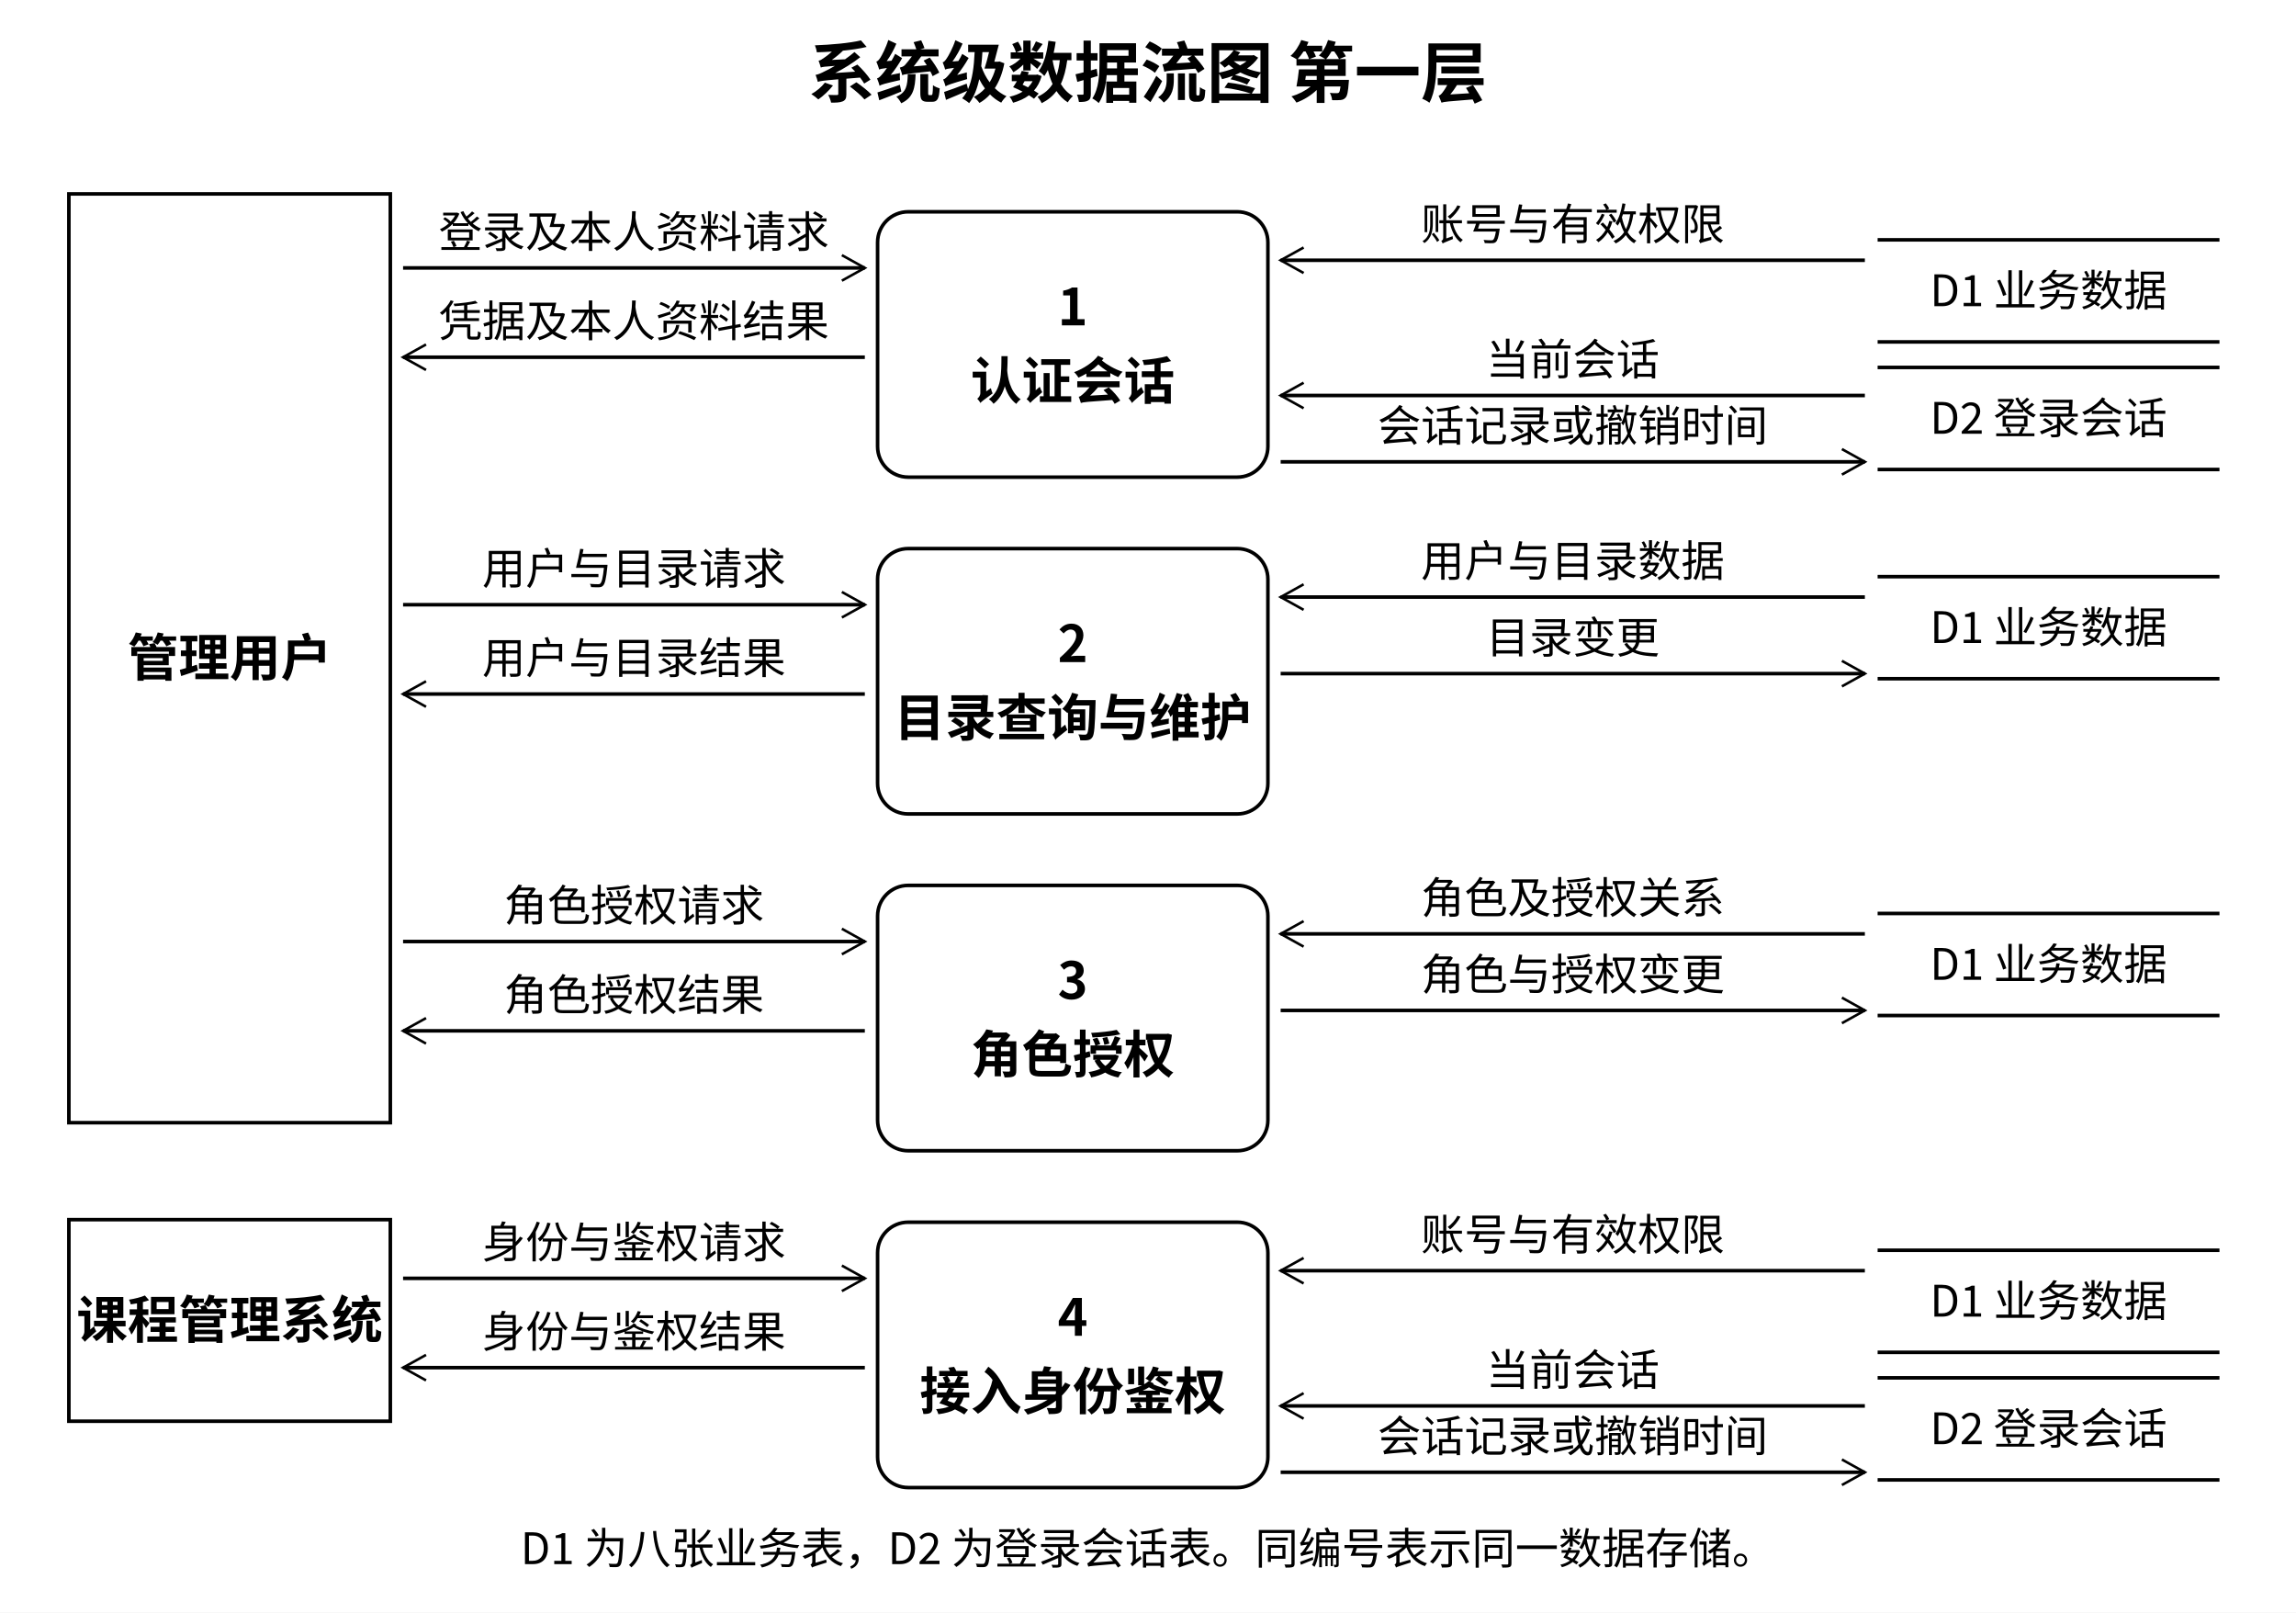
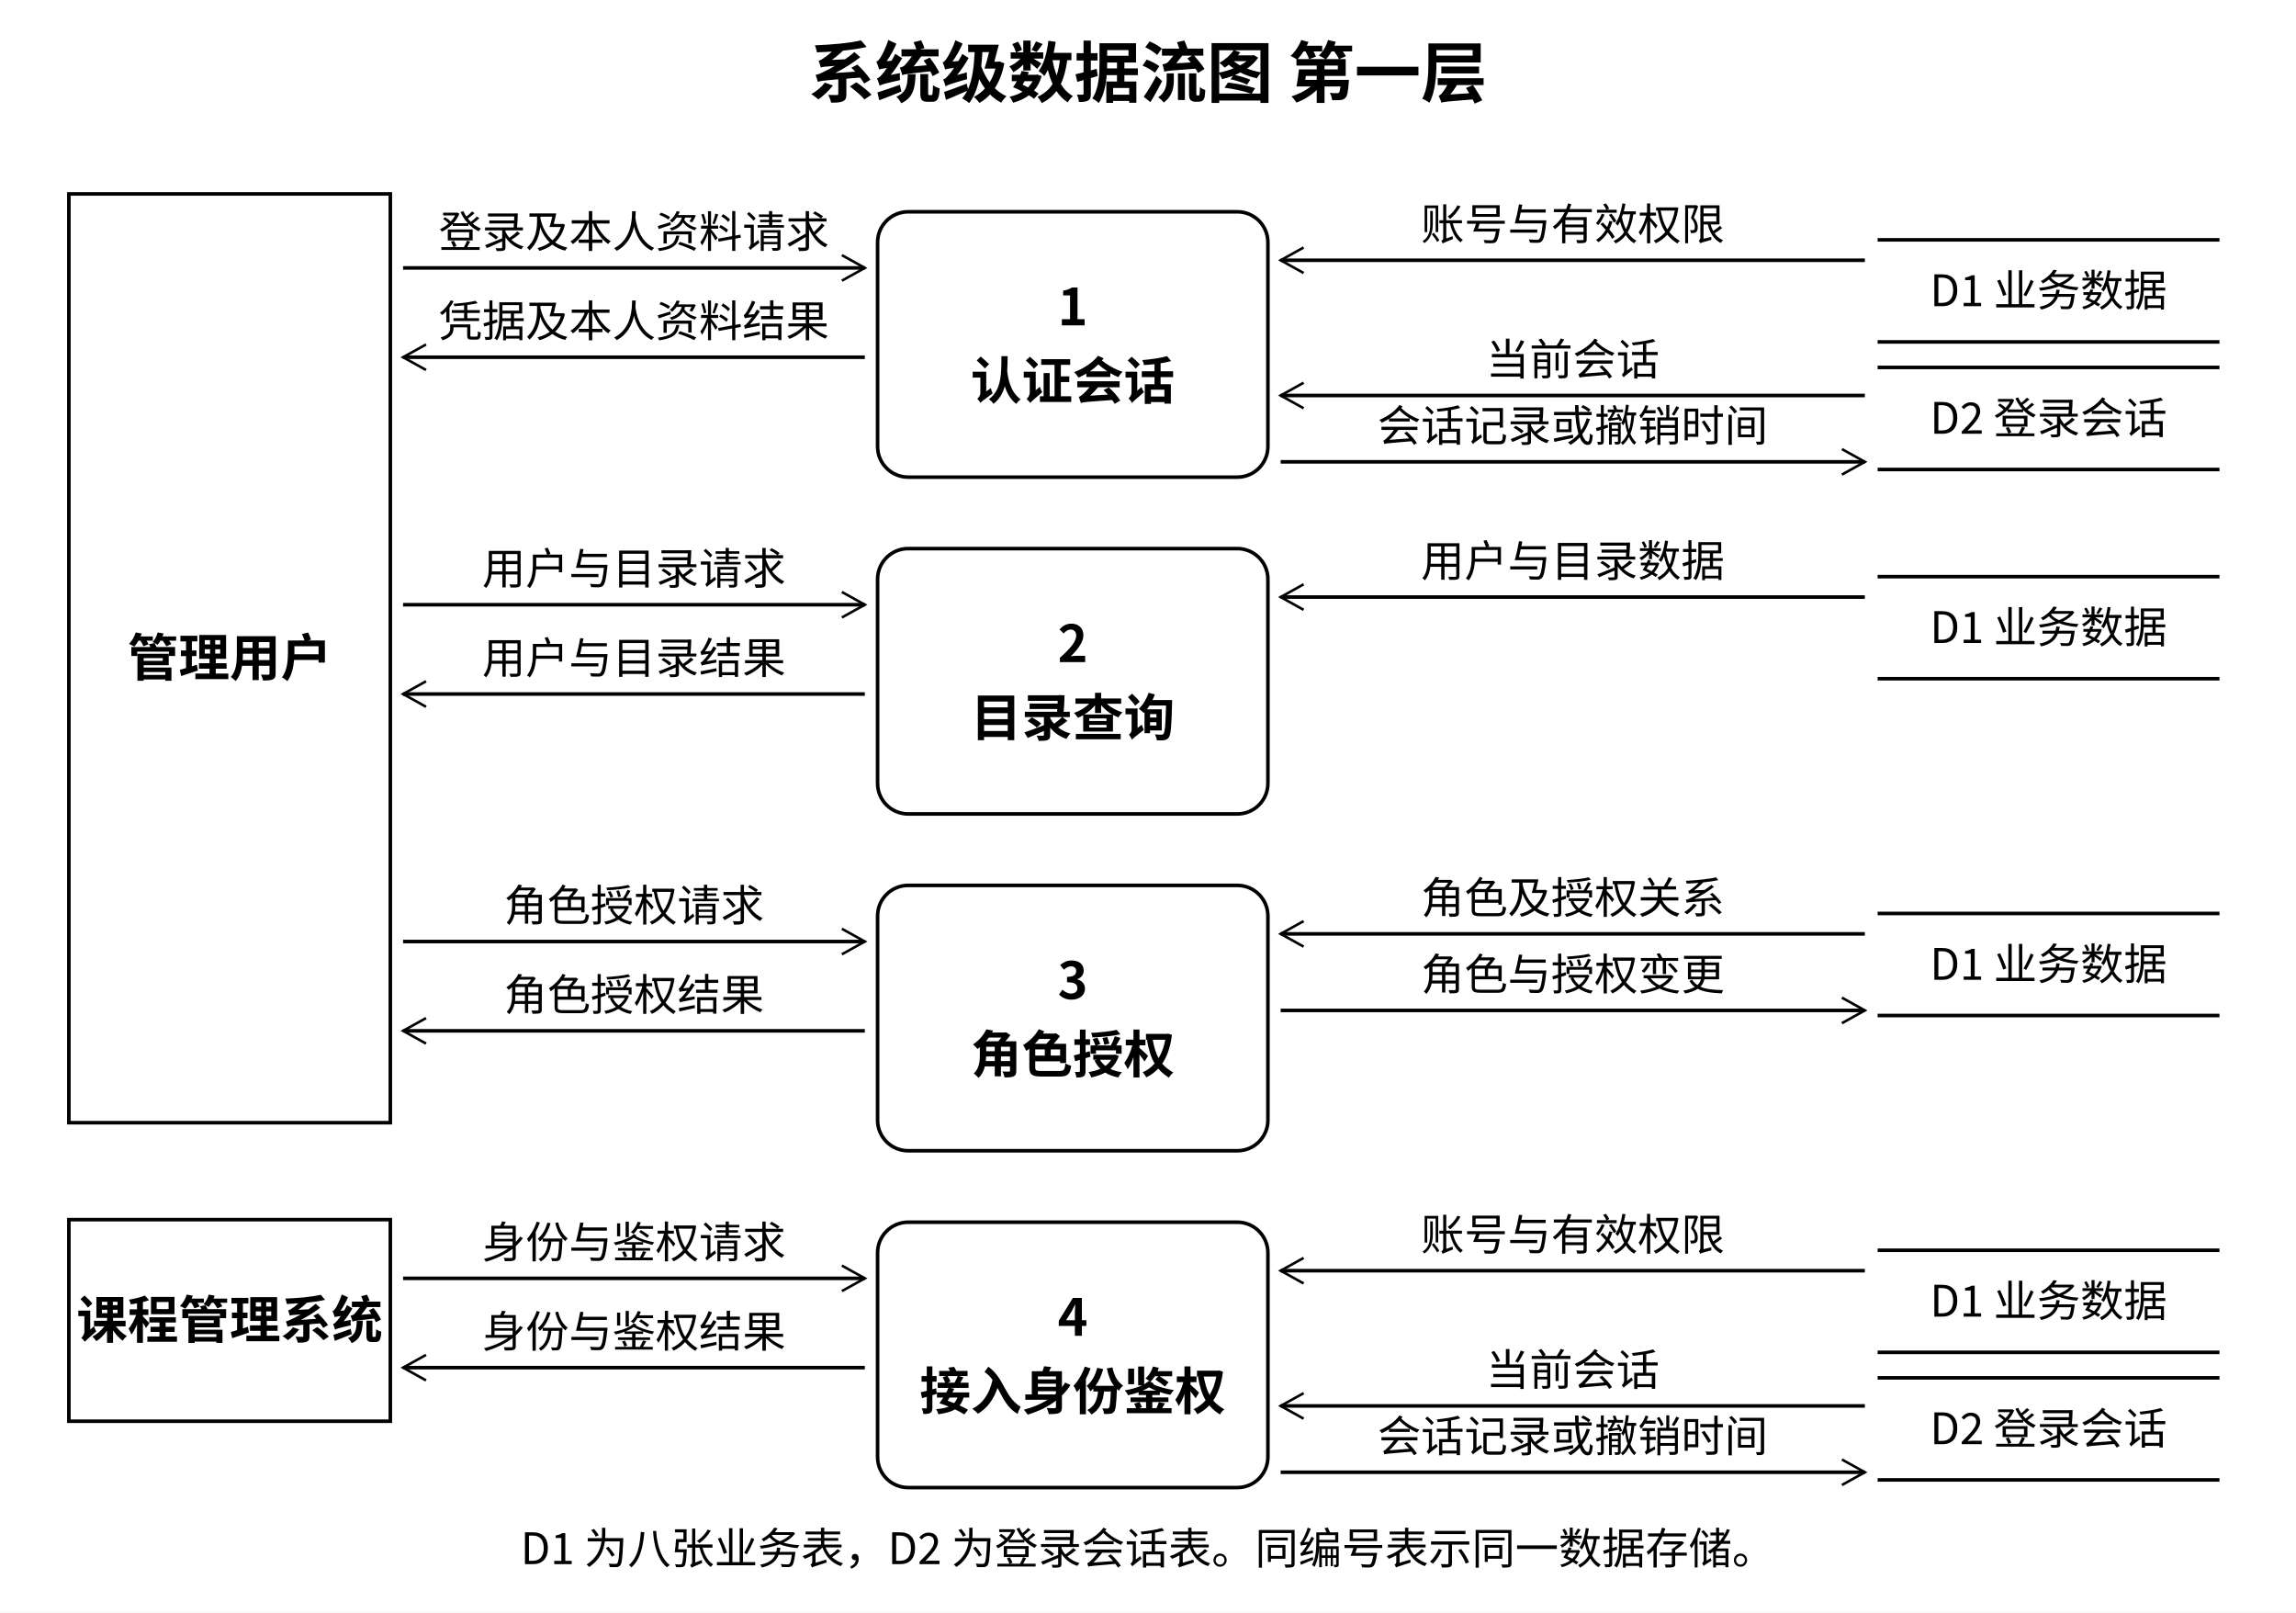
<svg xmlns="http://www.w3.org/2000/svg" width="900" height="632" viewBox="0 0 900 632">
  <style>text{font-family:'PingFang SC','Microsoft YaHei','Noto Sans CJK SC',system-ui,sans-serif;fill:black}</style>
  <defs>
    <marker id="open" markerWidth="12" markerHeight="12" refX="10" refY="6" orient="auto" markerUnits="userSpaceOnUse">
      <path d="M1,1 L10,6 L1,11" fill="none" stroke="black" />
    </marker>
    <marker id="filled" markerWidth="12" markerHeight="12" refX="10" refY="6" orient="auto" markerUnits="userSpaceOnUse">
      <path d="M1,1 L10,6 L1,11 Z" fill="black" />
    </marker>
    <marker id="triangle" markerWidth="16" markerHeight="16" refX="14" refY="8" orient="auto" markerUnits="userSpaceOnUse">
      <path d="M1,1 L14,8 L1,15 Z" fill="white" stroke="black" />
    </marker>
  </defs>
  <rect width="100%" height="100%" fill="white" />
  <text x="450.0" y="38" font-size="26" text-anchor="middle" font-weight="600">系统级数据流图 第一层</text>
  <rect x="27" y="76" width="126" height="364" rx="0" fill="white" stroke="black" stroke-width="1.4" />
  <text x="90.0" y="265.0" font-size="20" text-anchor="middle" font-weight="600">管理用户</text>
  <rect x="27" y="478" width="126" height="79" rx="0" fill="white" stroke="black" stroke-width="1.4" />
  <text x="90.0" y="524.5" font-size="20" text-anchor="middle" font-weight="600">课程管理系统</text>
  <rect x="344" y="83" width="153" height="104" rx="12" fill="white" stroke="black" stroke-width="1.4" />
  <text x="420.5" y="127.5" font-size="20" text-anchor="middle" font-weight="600">1</text>
  <text x="420.5" y="156.5" font-size="20" text-anchor="middle" font-weight="600">认证会话</text>
  <path d="M 158,105 L 339,105" fill="none" stroke="black" stroke-width="1.4" marker-end="url(#open)" />
  <text x="248.5" y="97" font-size="17" text-anchor="middle" font-weight="400">登录及本人资料请求</text>
  <path d="M 339,140 L 158,140" fill="none" stroke="black" stroke-width="1.4" marker-end="url(#open)" />
  <text x="248.5" y="132" font-size="17" text-anchor="middle" font-weight="400">凭据及本人资料结果</text>
  <path d="M 736,94 L 870,94" fill="none" stroke="black" stroke-width="1.4" />
  <path d="M 736,134 L 870,134" fill="none" stroke="black" stroke-width="1.4" />
  <text x="803.0" y="120" font-size="17" text-anchor="middle" font-weight="400">D1 业务数据</text>
  <path d="M 731,102 L 502,102" fill="none" stroke="black" stroke-width="1.4" marker-end="url(#open)" />
  <text x="616.5" y="94" font-size="17" text-anchor="middle" font-weight="400">账号与有效权限</text>
  <path d="M 736,144 L 870,144" fill="none" stroke="black" stroke-width="1.4" />
  <path d="M 736,184 L 870,184" fill="none" stroke="black" stroke-width="1.4" />
  <text x="803.0" y="170" font-size="17" text-anchor="middle" font-weight="400">D2 登录会话</text>
  <path d="M 731,155 L 502,155" fill="none" stroke="black" stroke-width="1.4" marker-end="url(#open)" />
  <text x="616.5" y="147" font-size="17" text-anchor="middle" font-weight="400">当前会话</text>
  <path d="M 502,181 L 731,181" fill="none" stroke="black" stroke-width="1.4" marker-end="url(#open)" />
  <text x="616.5" y="173" font-size="17" text-anchor="middle" font-weight="400">会话记录或撤销时间</text>
  <rect x="344" y="215" width="153" height="104" rx="12" fill="white" stroke="black" stroke-width="1.4" />
  <text x="420.5" y="259.5" font-size="20" text-anchor="middle" font-weight="600">2</text>
-   <text x="420.5" y="288.5" font-size="20" text-anchor="middle" font-weight="600">目录查询与维护</text>
+   <text x="420.5" y="288.5" font-size="20" text-anchor="middle" font-weight="600">目录查询</text>
  <path d="M 158,237 L 339,237" fill="none" stroke="black" stroke-width="1.4" marker-end="url(#open)" />
  <text x="248.5" y="229" font-size="17" text-anchor="middle" font-weight="400">用户与目录请求</text>
  <path d="M 339,272 L 158,272" fill="none" stroke="black" stroke-width="1.4" marker-end="url(#open)" />
  <text x="248.5" y="264" font-size="17" text-anchor="middle" font-weight="400">用户与目录结果</text>
  <path d="M 736,226 L 870,226" fill="none" stroke="black" stroke-width="1.4" />
  <path d="M 736,266 L 870,266" fill="none" stroke="black" stroke-width="1.4" />
  <text x="803.0" y="252" font-size="17" text-anchor="middle" font-weight="400">D1 业务数据</text>
  <path d="M 731,234 L 502,234" fill="none" stroke="black" stroke-width="1.4" marker-end="url(#open)" />
  <text x="616.5" y="226" font-size="17" text-anchor="middle" font-weight="400">用户与目录数据</text>
-   <path d="M 502,264 L 731,264" fill="none" stroke="black" stroke-width="1.4" marker-end="url(#open)" />
-   <text x="616.5" y="256" font-size="17" text-anchor="middle" font-weight="400">目录变更</text>
  <rect x="344" y="347" width="153" height="104" rx="12" fill="white" stroke="black" stroke-width="1.4" />
  <text x="420.5" y="391.5" font-size="20" text-anchor="middle" font-weight="600">3</text>
  <text x="420.5" y="420.5" font-size="20" text-anchor="middle" font-weight="600">角色授权</text>
  <path d="M 158,369 L 339,369" fill="none" stroke="black" stroke-width="1.4" marker-end="url(#open)" />
  <text x="248.5" y="361" font-size="17" text-anchor="middle" font-weight="400">角色授权请求</text>
  <path d="M 339,404 L 158,404" fill="none" stroke="black" stroke-width="1.4" marker-end="url(#open)" />
  <text x="248.5" y="396" font-size="17" text-anchor="middle" font-weight="400">角色授权结果</text>
  <path d="M 736,358 L 870,358" fill="none" stroke="black" stroke-width="1.4" />
  <path d="M 736,398 L 870,398" fill="none" stroke="black" stroke-width="1.4" />
  <text x="803.0" y="384" font-size="17" text-anchor="middle" font-weight="400">D1 业务数据</text>
  <path d="M 731,366 L 502,366" fill="none" stroke="black" stroke-width="1.4" marker-end="url(#open)" />
  <text x="616.5" y="358" font-size="17" text-anchor="middle" font-weight="400">角色及授权关系</text>
  <path d="M 502,396 L 731,396" fill="none" stroke="black" stroke-width="1.4" marker-end="url(#open)" />
  <text x="616.5" y="388" font-size="17" text-anchor="middle" font-weight="400">角色与授权变更</text>
  <rect x="344" y="479" width="153" height="104" rx="12" fill="white" stroke="black" stroke-width="1.4" />
  <text x="420.5" y="523.5" font-size="20" text-anchor="middle" font-weight="600">4</text>
  <text x="420.5" y="552.5" font-size="20" text-anchor="middle" font-weight="600">接入身份鉴权</text>
  <path d="M 158,501 L 339,501" fill="none" stroke="black" stroke-width="1.4" marker-end="url(#open)" />
  <text x="248.5" y="493" font-size="17" text-anchor="middle" font-weight="400">身份与鉴权请求</text>
  <path d="M 339,536 L 158,536" fill="none" stroke="black" stroke-width="1.4" marker-end="url(#open)" />
  <text x="248.5" y="528" font-size="17" text-anchor="middle" font-weight="400">身份与鉴权结果</text>
  <path d="M 736,490 L 870,490" fill="none" stroke="black" stroke-width="1.4" />
  <path d="M 736,530 L 870,530" fill="none" stroke="black" stroke-width="1.4" />
  <text x="803.0" y="516" font-size="17" text-anchor="middle" font-weight="400">D1 业务数据</text>
  <path d="M 731,498 L 502,498" fill="none" stroke="black" stroke-width="1.4" marker-end="url(#open)" />
  <text x="616.5" y="490" font-size="17" text-anchor="middle" font-weight="400">账号与有效权限</text>
  <path d="M 736,540 L 870,540" fill="none" stroke="black" stroke-width="1.4" />
  <path d="M 736,580 L 870,580" fill="none" stroke="black" stroke-width="1.4" />
  <text x="803.0" y="566" font-size="17" text-anchor="middle" font-weight="400">D2 登录会话</text>
  <path d="M 731,551 L 502,551" fill="none" stroke="black" stroke-width="1.4" marker-end="url(#open)" />
  <text x="616.5" y="543" font-size="17" text-anchor="middle" font-weight="400">当前会话</text>
  <path d="M 502,577 L 731,577" fill="none" stroke="black" stroke-width="1.4" marker-end="url(#open)" />
  <text x="616.5" y="569" font-size="17" text-anchor="middle" font-weight="400">会话记录或撤销时间</text>
  <text x="450" y="613" font-size="17" text-anchor="middle" font-weight="400">D1 为八张业务表，D2 为登录会话表。同编号表示同一数据存储。</text>
</svg>
